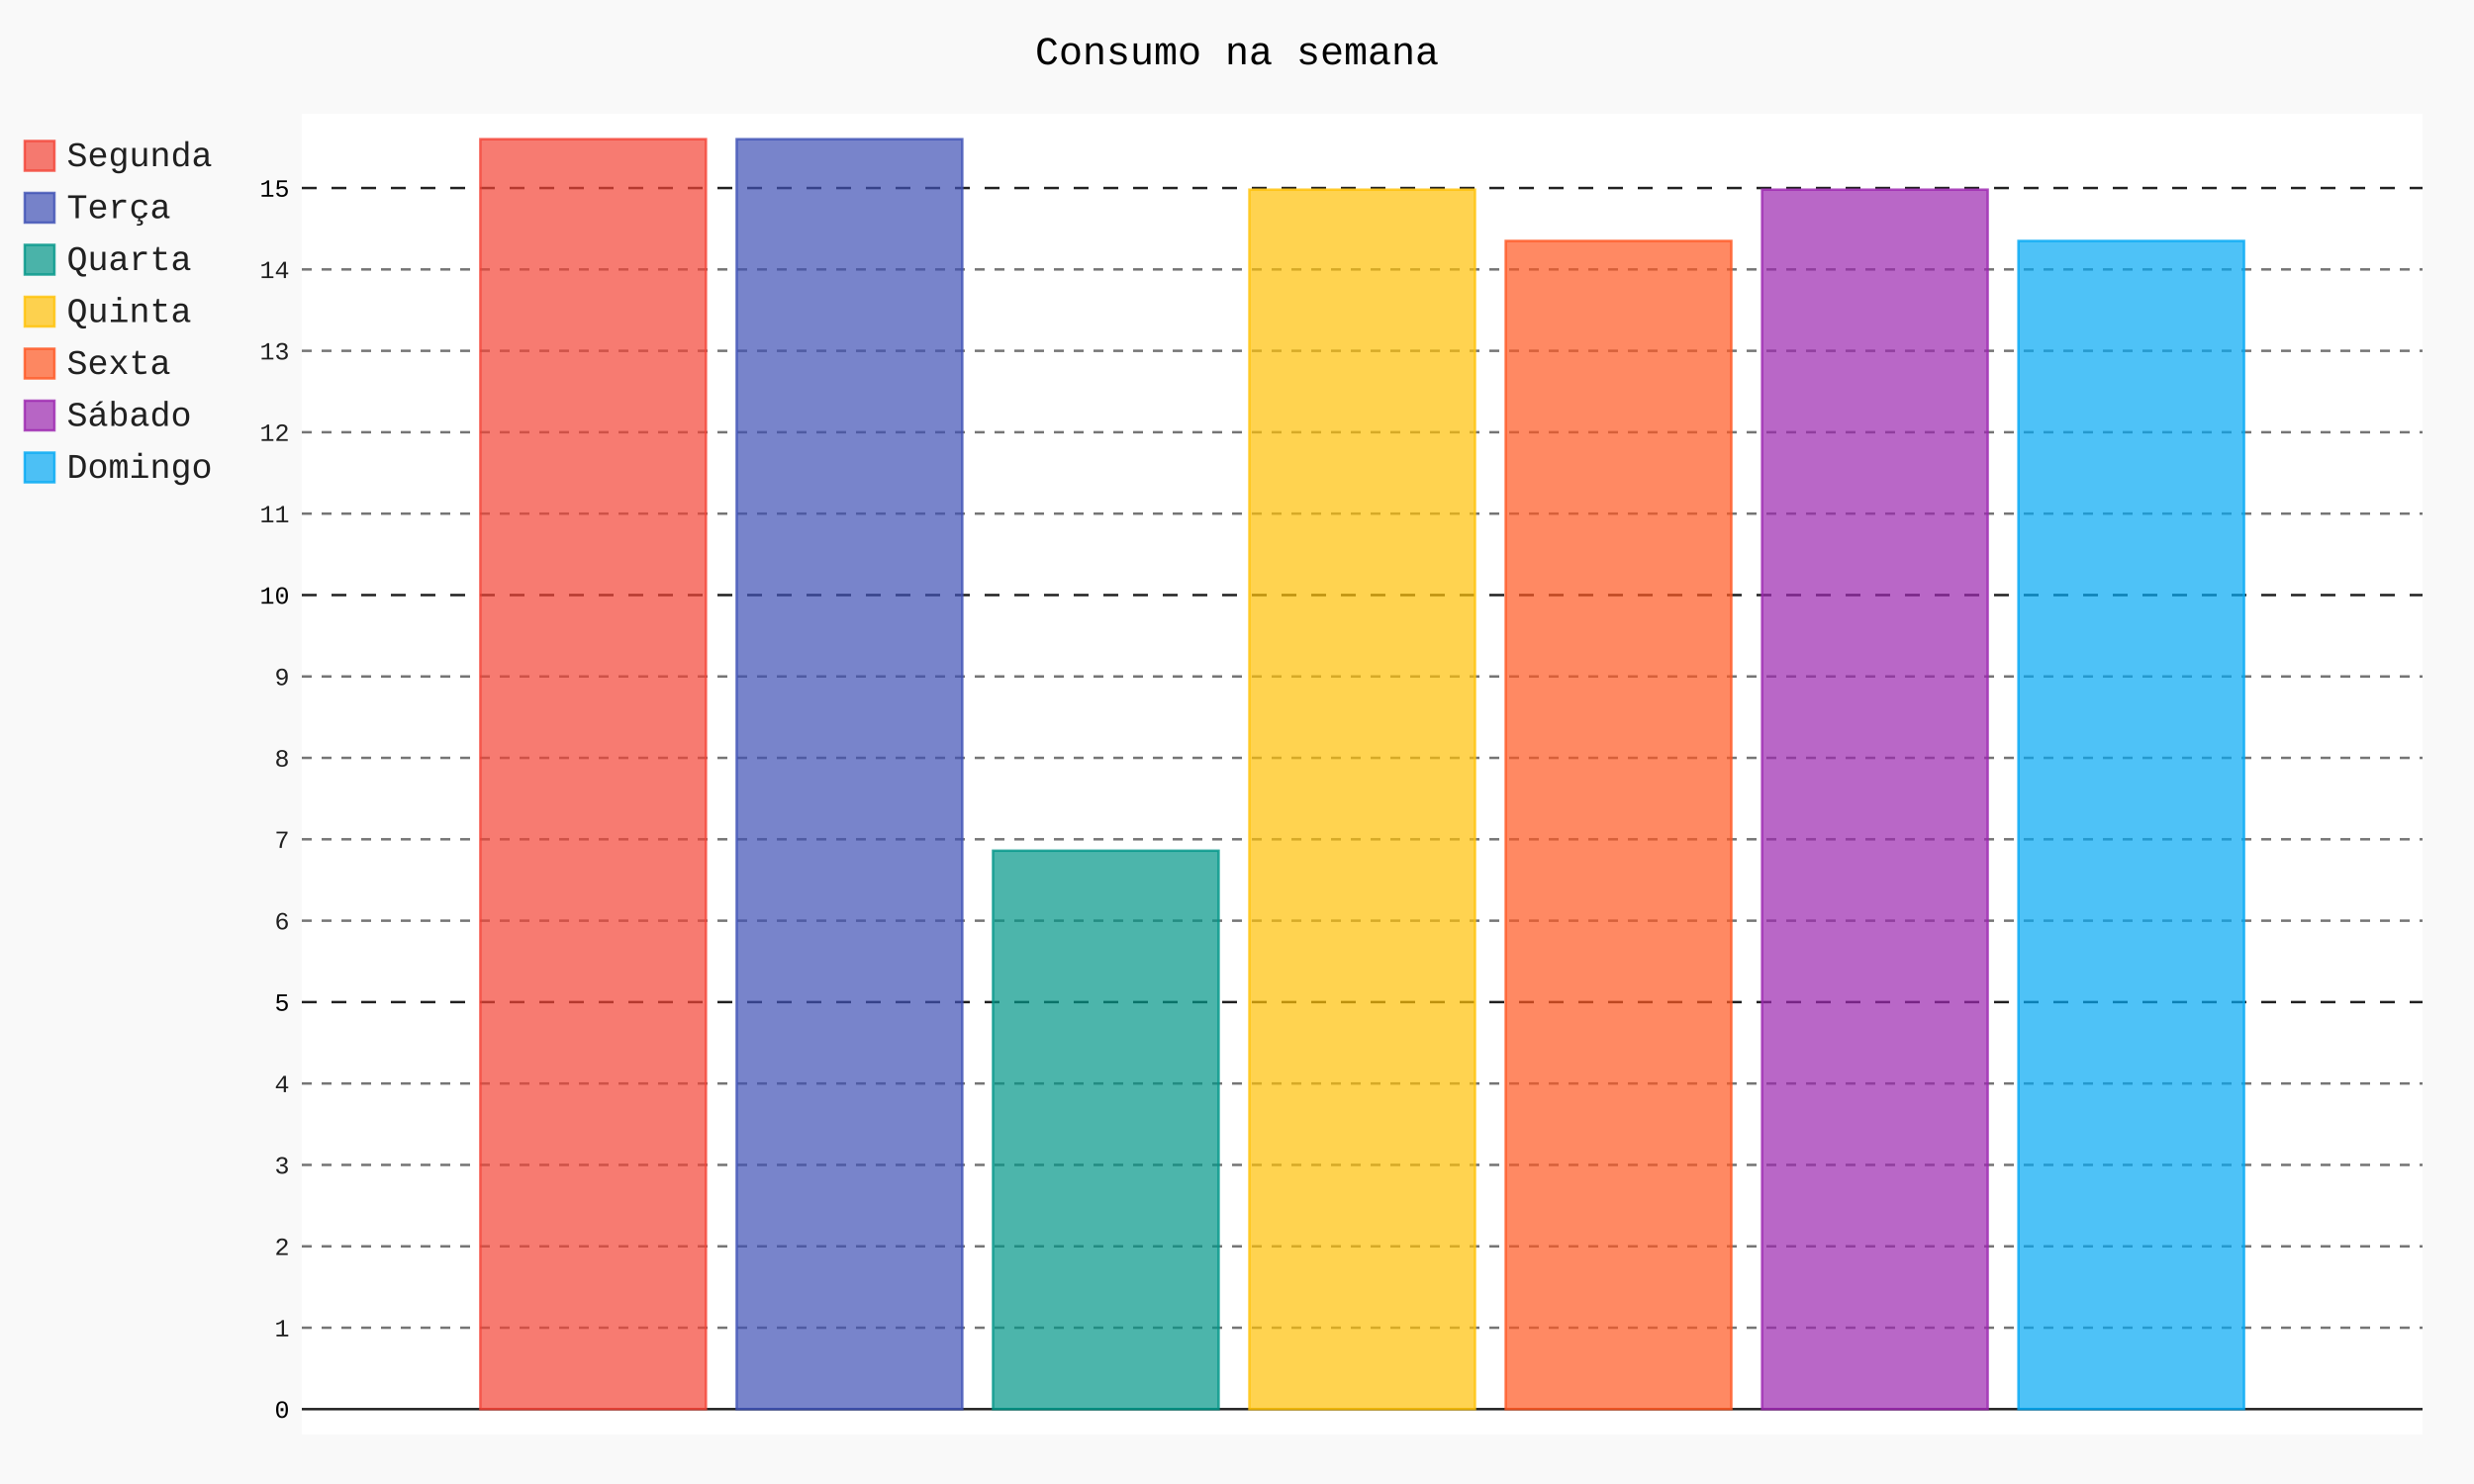
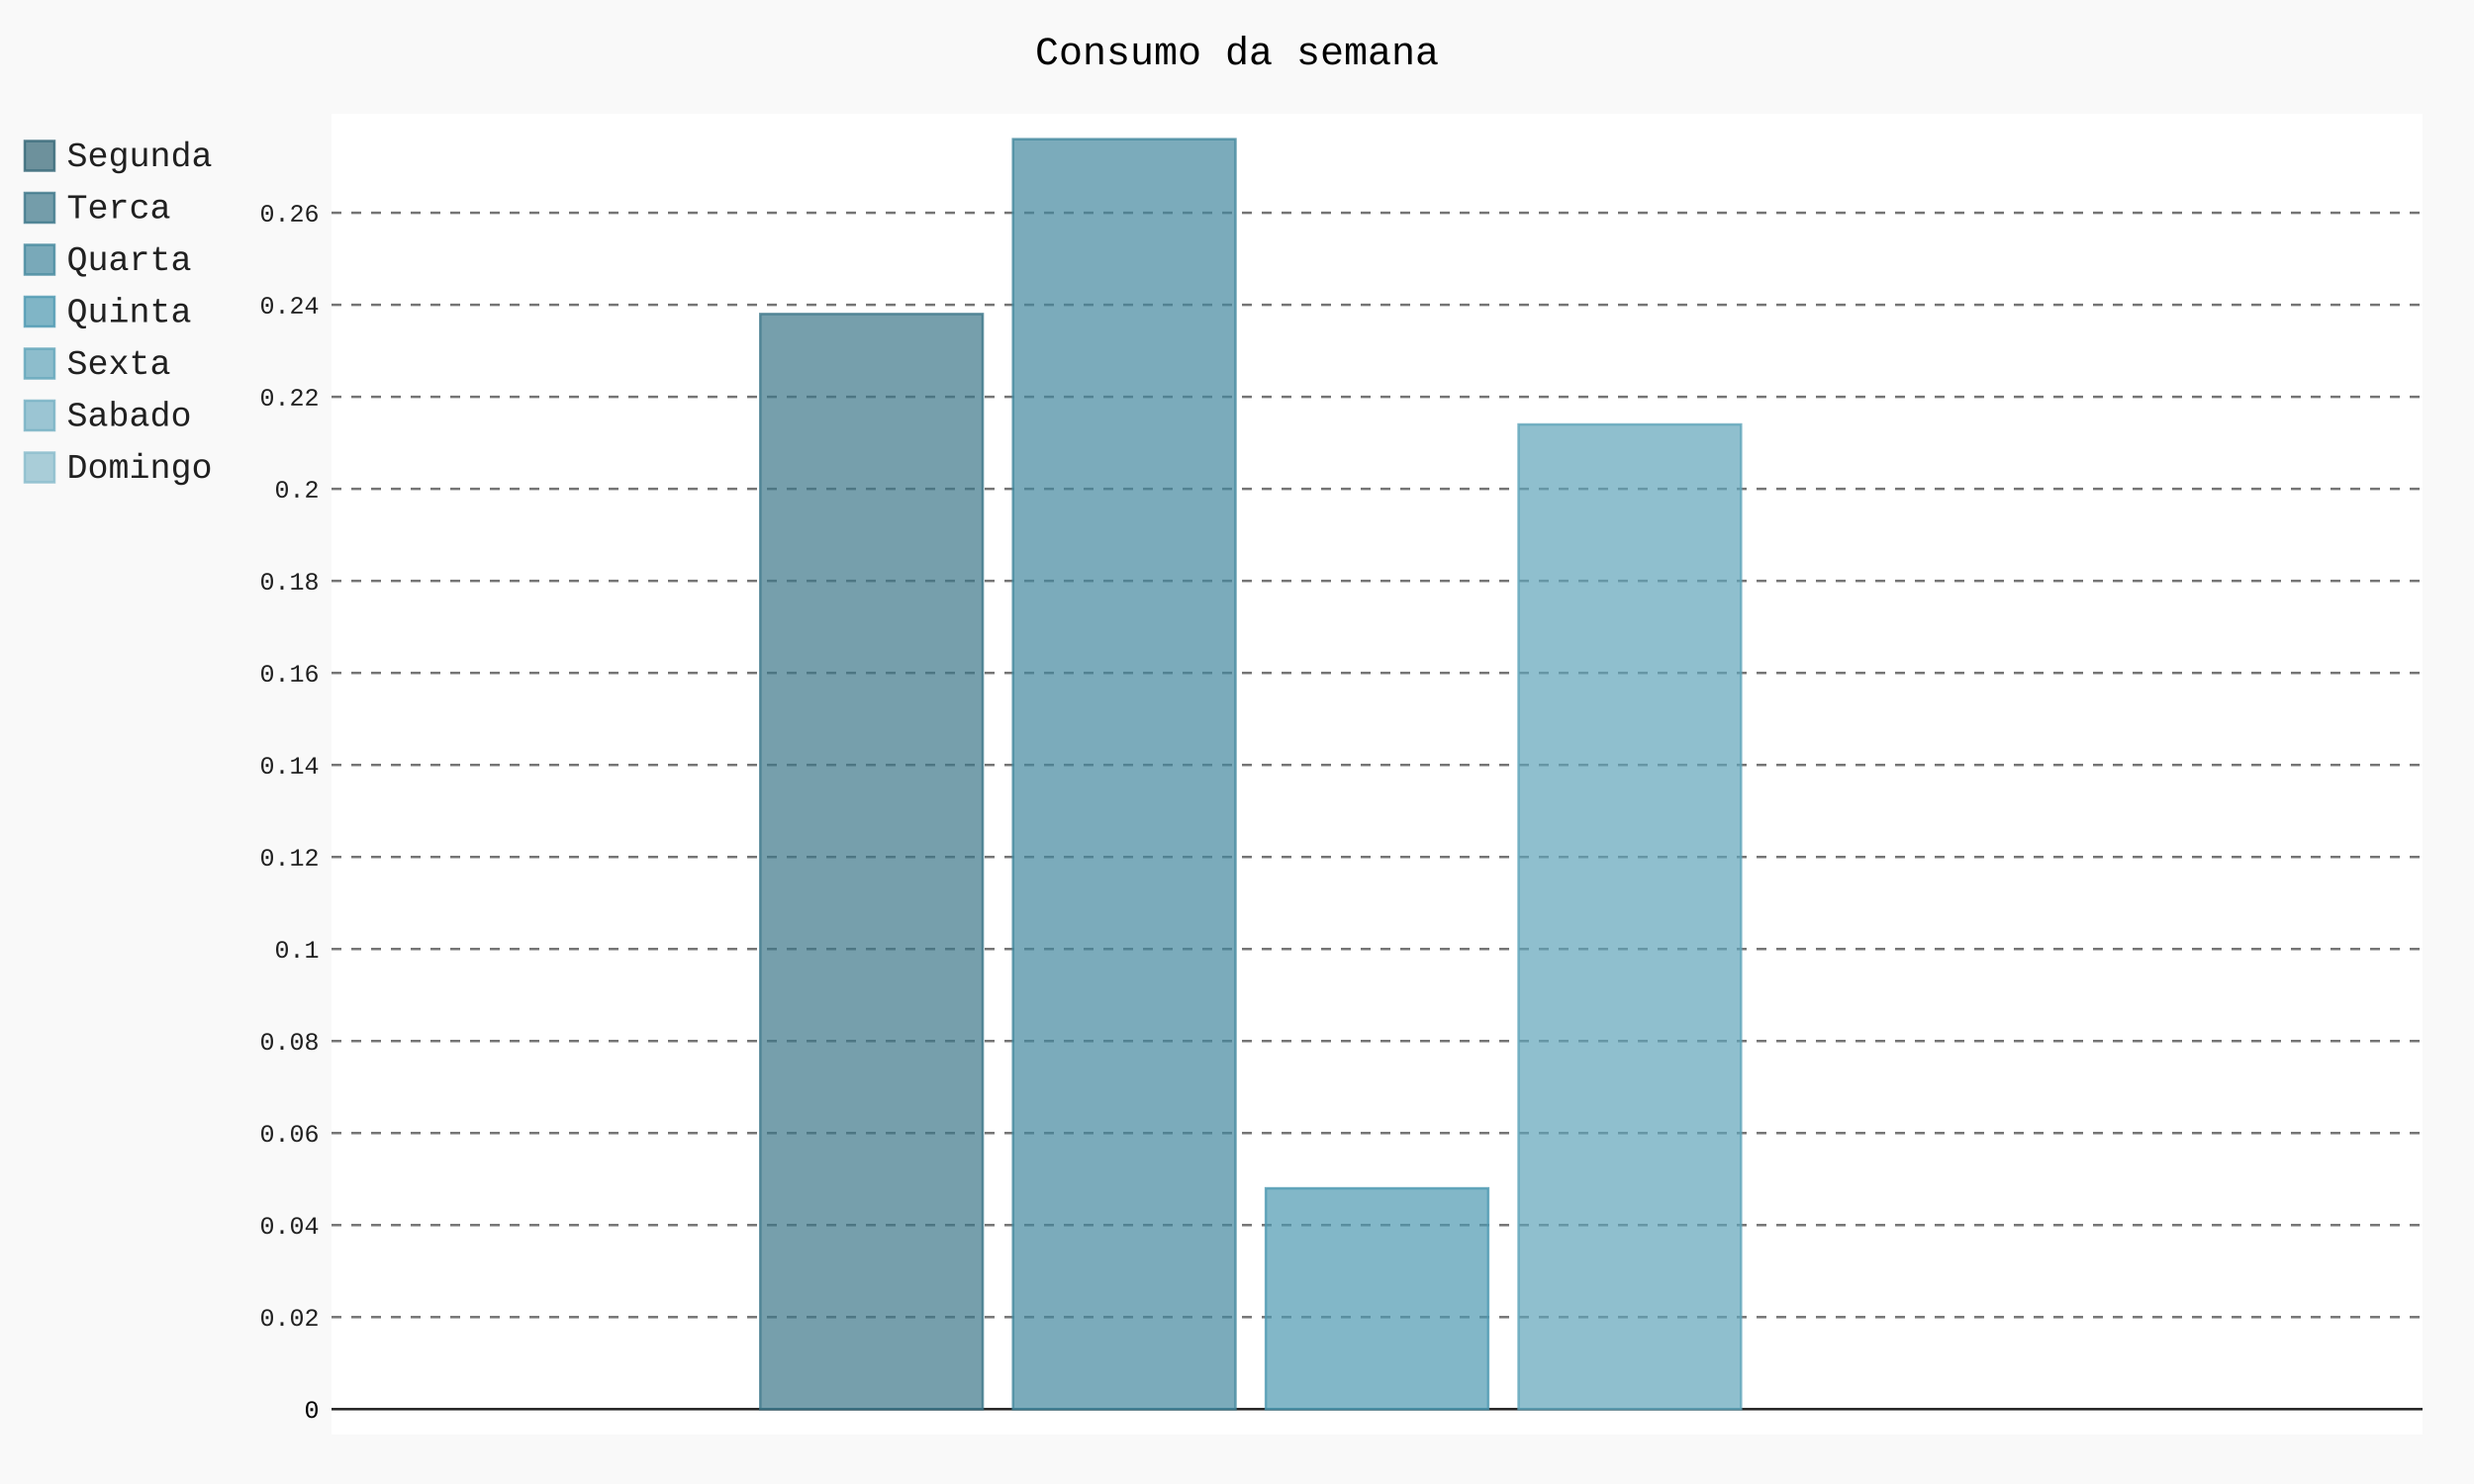
- <svg xmlns="http://www.w3.org/2000/svg" id="chart-c15bbdf5-0917-4898-a5b8-adc23778f503" class="pygal-chart" viewBox="0 0 1000 600">
+ <svg xmlns="http://www.w3.org/2000/svg" id="chart-3f93488b-c5ee-4a9b-8777-d14d1423040a" class="pygal-chart" viewBox="0 0 1000 600">
  <defs>
-     <style type="text/css">#chart-c15bbdf5-0917-4898-a5b8-adc23778f503{-webkit-user-select:none;-webkit-font-smoothing:antialiased;font-family:Consolas,"Liberation Mono",Menlo,Courier,monospace}#chart-c15bbdf5-0917-4898-a5b8-adc23778f503 .title{font-family:Consolas,"Liberation Mono",Menlo,Courier,monospace;font-size:16px}#chart-c15bbdf5-0917-4898-a5b8-adc23778f503 .legends .legend text{font-family:Consolas,"Liberation Mono",Menlo,Courier,monospace;font-size:14px}#chart-c15bbdf5-0917-4898-a5b8-adc23778f503 .axis text{font-family:Consolas,"Liberation Mono",Menlo,Courier,monospace;font-size:10px}#chart-c15bbdf5-0917-4898-a5b8-adc23778f503 .axis text.major{font-family:Consolas,"Liberation Mono",Menlo,Courier,monospace;font-size:10px}#chart-c15bbdf5-0917-4898-a5b8-adc23778f503 .text-overlay text.value{font-family:Consolas,"Liberation Mono",Menlo,Courier,monospace;font-size:16px}#chart-c15bbdf5-0917-4898-a5b8-adc23778f503 .text-overlay text.label{font-family:Consolas,"Liberation Mono",Menlo,Courier,monospace;font-size:10px}#chart-c15bbdf5-0917-4898-a5b8-adc23778f503 .tooltip{font-family:Consolas,"Liberation Mono",Menlo,Courier,monospace;font-size:14px}#chart-c15bbdf5-0917-4898-a5b8-adc23778f503 text.no_data{font-family:Consolas,"Liberation Mono",Menlo,Courier,monospace;font-size:64px}
- #chart-c15bbdf5-0917-4898-a5b8-adc23778f503{background-color:rgba(249,249,249,1)}#chart-c15bbdf5-0917-4898-a5b8-adc23778f503 path,#chart-c15bbdf5-0917-4898-a5b8-adc23778f503 line,#chart-c15bbdf5-0917-4898-a5b8-adc23778f503 rect,#chart-c15bbdf5-0917-4898-a5b8-adc23778f503 circle{-webkit-transition:150ms;-moz-transition:150ms;transition:150ms}#chart-c15bbdf5-0917-4898-a5b8-adc23778f503 .graph &gt; .background{fill:rgba(249,249,249,1)}#chart-c15bbdf5-0917-4898-a5b8-adc23778f503 .plot &gt; .background{fill:rgba(255,255,255,1)}#chart-c15bbdf5-0917-4898-a5b8-adc23778f503 .graph{fill:rgba(0,0,0,.87)}#chart-c15bbdf5-0917-4898-a5b8-adc23778f503 text.no_data{fill:rgba(0,0,0,1)}#chart-c15bbdf5-0917-4898-a5b8-adc23778f503 .title{fill:rgba(0,0,0,1)}#chart-c15bbdf5-0917-4898-a5b8-adc23778f503 .legends .legend text{fill:rgba(0,0,0,.87)}#chart-c15bbdf5-0917-4898-a5b8-adc23778f503 .legends .legend:hover text{fill:rgba(0,0,0,1)}#chart-c15bbdf5-0917-4898-a5b8-adc23778f503 .axis .line{stroke:rgba(0,0,0,1)}#chart-c15bbdf5-0917-4898-a5b8-adc23778f503 .axis .guide.line{stroke:rgba(0,0,0,.54)}#chart-c15bbdf5-0917-4898-a5b8-adc23778f503 .axis .major.line{stroke:rgba(0,0,0,.87)}#chart-c15bbdf5-0917-4898-a5b8-adc23778f503 .axis text.major{fill:rgba(0,0,0,1)}#chart-c15bbdf5-0917-4898-a5b8-adc23778f503 .axis.y .guides:hover .guide.line,#chart-c15bbdf5-0917-4898-a5b8-adc23778f503 .line-graph .axis.x .guides:hover .guide.line,#chart-c15bbdf5-0917-4898-a5b8-adc23778f503 .stackedline-graph .axis.x .guides:hover .guide.line,#chart-c15bbdf5-0917-4898-a5b8-adc23778f503 .xy-graph .axis.x .guides:hover .guide.line{stroke:rgba(0,0,0,1)}#chart-c15bbdf5-0917-4898-a5b8-adc23778f503 .axis .guides:hover text{fill:rgba(0,0,0,1)}#chart-c15bbdf5-0917-4898-a5b8-adc23778f503 .reactive{fill-opacity:.7;stroke-opacity:.8}#chart-c15bbdf5-0917-4898-a5b8-adc23778f503 .ci{stroke:rgba(0,0,0,.87)}#chart-c15bbdf5-0917-4898-a5b8-adc23778f503 .reactive.active,#chart-c15bbdf5-0917-4898-a5b8-adc23778f503 .active .reactive{fill-opacity:.8;stroke-opacity:.9;stroke-width:4}#chart-c15bbdf5-0917-4898-a5b8-adc23778f503 .ci .reactive.active{stroke-width:1.5}#chart-c15bbdf5-0917-4898-a5b8-adc23778f503 .series text{fill:rgba(0,0,0,1)}#chart-c15bbdf5-0917-4898-a5b8-adc23778f503 .tooltip rect{fill:rgba(255,255,255,1);stroke:rgba(0,0,0,1);-webkit-transition:opacity 150ms;-moz-transition:opacity 150ms;transition:opacity 150ms}#chart-c15bbdf5-0917-4898-a5b8-adc23778f503 .tooltip .label{fill:rgba(0,0,0,.87)}#chart-c15bbdf5-0917-4898-a5b8-adc23778f503 .tooltip .label{fill:rgba(0,0,0,.87)}#chart-c15bbdf5-0917-4898-a5b8-adc23778f503 .tooltip .legend{font-size:.8em;fill:rgba(0,0,0,.54)}#chart-c15bbdf5-0917-4898-a5b8-adc23778f503 .tooltip .x_label{font-size:.6em;fill:rgba(0,0,0,1)}#chart-c15bbdf5-0917-4898-a5b8-adc23778f503 .tooltip .xlink{font-size:.5em;text-decoration:underline}#chart-c15bbdf5-0917-4898-a5b8-adc23778f503 .tooltip .value{font-size:1.5em}#chart-c15bbdf5-0917-4898-a5b8-adc23778f503 .bound{font-size:.5em}#chart-c15bbdf5-0917-4898-a5b8-adc23778f503 .max-value{font-size:.75em;fill:rgba(0,0,0,.54)}#chart-c15bbdf5-0917-4898-a5b8-adc23778f503 .map-element{fill:rgba(255,255,255,1);stroke:rgba(0,0,0,.54) !important}#chart-c15bbdf5-0917-4898-a5b8-adc23778f503 .map-element .reactive{fill-opacity:inherit;stroke-opacity:inherit}#chart-c15bbdf5-0917-4898-a5b8-adc23778f503 .color-0,#chart-c15bbdf5-0917-4898-a5b8-adc23778f503 .color-0 a:visited{stroke:#F44336;fill:#F44336}#chart-c15bbdf5-0917-4898-a5b8-adc23778f503 .color-1,#chart-c15bbdf5-0917-4898-a5b8-adc23778f503 .color-1 a:visited{stroke:#3F51B5;fill:#3F51B5}#chart-c15bbdf5-0917-4898-a5b8-adc23778f503 .color-2,#chart-c15bbdf5-0917-4898-a5b8-adc23778f503 .color-2 a:visited{stroke:#009688;fill:#009688}#chart-c15bbdf5-0917-4898-a5b8-adc23778f503 .color-3,#chart-c15bbdf5-0917-4898-a5b8-adc23778f503 .color-3 a:visited{stroke:#FFC107;fill:#FFC107}#chart-c15bbdf5-0917-4898-a5b8-adc23778f503 .color-4,#chart-c15bbdf5-0917-4898-a5b8-adc23778f503 .color-4 a:visited{stroke:#FF5722;fill:#FF5722}#chart-c15bbdf5-0917-4898-a5b8-adc23778f503 .color-5,#chart-c15bbdf5-0917-4898-a5b8-adc23778f503 .color-5 a:visited{stroke:#9C27B0;fill:#9C27B0}#chart-c15bbdf5-0917-4898-a5b8-adc23778f503 .color-6,#chart-c15bbdf5-0917-4898-a5b8-adc23778f503 .color-6 a:visited{stroke:#03A9F4;fill:#03A9F4}#chart-c15bbdf5-0917-4898-a5b8-adc23778f503 .text-overlay .color-0 text{fill:black}#chart-c15bbdf5-0917-4898-a5b8-adc23778f503 .text-overlay .color-1 text{fill:black}#chart-c15bbdf5-0917-4898-a5b8-adc23778f503 .text-overlay .color-2 text{fill:black}#chart-c15bbdf5-0917-4898-a5b8-adc23778f503 .text-overlay .color-3 text{fill:black}#chart-c15bbdf5-0917-4898-a5b8-adc23778f503 .text-overlay .color-4 text{fill:black}#chart-c15bbdf5-0917-4898-a5b8-adc23778f503 .text-overlay .color-5 text{fill:black}#chart-c15bbdf5-0917-4898-a5b8-adc23778f503 .text-overlay .color-6 text{fill:black}
- #chart-c15bbdf5-0917-4898-a5b8-adc23778f503 text.no_data{text-anchor:middle}#chart-c15bbdf5-0917-4898-a5b8-adc23778f503 .guide.line{fill:none}#chart-c15bbdf5-0917-4898-a5b8-adc23778f503 .centered{text-anchor:middle}#chart-c15bbdf5-0917-4898-a5b8-adc23778f503 .title{text-anchor:middle}#chart-c15bbdf5-0917-4898-a5b8-adc23778f503 .legends .legend text{fill-opacity:1}#chart-c15bbdf5-0917-4898-a5b8-adc23778f503 .axis.x text{text-anchor:middle}#chart-c15bbdf5-0917-4898-a5b8-adc23778f503 .axis.x:not(.web) text[transform]{text-anchor:start}#chart-c15bbdf5-0917-4898-a5b8-adc23778f503 .axis.x:not(.web) text[transform].backwards{text-anchor:end}#chart-c15bbdf5-0917-4898-a5b8-adc23778f503 .axis.y text{text-anchor:end}#chart-c15bbdf5-0917-4898-a5b8-adc23778f503 .axis.y text[transform].backwards{text-anchor:start}#chart-c15bbdf5-0917-4898-a5b8-adc23778f503 .axis.y2 text{text-anchor:start}#chart-c15bbdf5-0917-4898-a5b8-adc23778f503 .axis.y2 text[transform].backwards{text-anchor:end}#chart-c15bbdf5-0917-4898-a5b8-adc23778f503 .axis .guide.line{stroke-dasharray:4,4}#chart-c15bbdf5-0917-4898-a5b8-adc23778f503 .axis .major.guide.line{stroke-dasharray:6,6}#chart-c15bbdf5-0917-4898-a5b8-adc23778f503 .horizontal .axis.y .guide.line,#chart-c15bbdf5-0917-4898-a5b8-adc23778f503 .horizontal .axis.y2 .guide.line,#chart-c15bbdf5-0917-4898-a5b8-adc23778f503 .vertical .axis.x .guide.line{opacity:0}#chart-c15bbdf5-0917-4898-a5b8-adc23778f503 .horizontal .axis.always_show .guide.line,#chart-c15bbdf5-0917-4898-a5b8-adc23778f503 .vertical .axis.always_show .guide.line{opacity:1 !important}#chart-c15bbdf5-0917-4898-a5b8-adc23778f503 .axis.y .guides:hover .guide.line,#chart-c15bbdf5-0917-4898-a5b8-adc23778f503 .axis.y2 .guides:hover .guide.line,#chart-c15bbdf5-0917-4898-a5b8-adc23778f503 .axis.x .guides:hover .guide.line{opacity:1}#chart-c15bbdf5-0917-4898-a5b8-adc23778f503 .axis .guides:hover text{opacity:1}#chart-c15bbdf5-0917-4898-a5b8-adc23778f503 .nofill{fill:none}#chart-c15bbdf5-0917-4898-a5b8-adc23778f503 .subtle-fill{fill-opacity:.2}#chart-c15bbdf5-0917-4898-a5b8-adc23778f503 .dot{stroke-width:1px;fill-opacity:1}#chart-c15bbdf5-0917-4898-a5b8-adc23778f503 .dot.active{stroke-width:5px}#chart-c15bbdf5-0917-4898-a5b8-adc23778f503 .dot.negative{fill:transparent}#chart-c15bbdf5-0917-4898-a5b8-adc23778f503 text,#chart-c15bbdf5-0917-4898-a5b8-adc23778f503 tspan{stroke:none !important}#chart-c15bbdf5-0917-4898-a5b8-adc23778f503 .series text.active{opacity:1}#chart-c15bbdf5-0917-4898-a5b8-adc23778f503 .tooltip rect{fill-opacity:.95;stroke-width:.5}#chart-c15bbdf5-0917-4898-a5b8-adc23778f503 .tooltip text{fill-opacity:1}#chart-c15bbdf5-0917-4898-a5b8-adc23778f503 .showable{visibility:hidden}#chart-c15bbdf5-0917-4898-a5b8-adc23778f503 .showable.shown{visibility:visible}#chart-c15bbdf5-0917-4898-a5b8-adc23778f503 .gauge-background{fill:rgba(229,229,229,1);stroke:none}#chart-c15bbdf5-0917-4898-a5b8-adc23778f503 .bg-lines{stroke:rgba(249,249,249,1);stroke-width:2px}</style>
+     <style type="text/css">#chart-3f93488b-c5ee-4a9b-8777-d14d1423040a{-webkit-user-select:none;-webkit-font-smoothing:antialiased;font-family:Consolas,"Liberation Mono",Menlo,Courier,monospace}#chart-3f93488b-c5ee-4a9b-8777-d14d1423040a .title{font-family:Consolas,"Liberation Mono",Menlo,Courier,monospace;font-size:16px}#chart-3f93488b-c5ee-4a9b-8777-d14d1423040a .legends .legend text{font-family:Consolas,"Liberation Mono",Menlo,Courier,monospace;font-size:14px}#chart-3f93488b-c5ee-4a9b-8777-d14d1423040a .axis text{font-family:Consolas,"Liberation Mono",Menlo,Courier,monospace;font-size:10px}#chart-3f93488b-c5ee-4a9b-8777-d14d1423040a .axis text.major{font-family:Consolas,"Liberation Mono",Menlo,Courier,monospace;font-size:10px}#chart-3f93488b-c5ee-4a9b-8777-d14d1423040a .text-overlay text.value{font-family:Consolas,"Liberation Mono",Menlo,Courier,monospace;font-size:16px}#chart-3f93488b-c5ee-4a9b-8777-d14d1423040a .text-overlay text.label{font-family:Consolas,"Liberation Mono",Menlo,Courier,monospace;font-size:10px}#chart-3f93488b-c5ee-4a9b-8777-d14d1423040a .tooltip{font-family:Consolas,"Liberation Mono",Menlo,Courier,monospace;font-size:14px}#chart-3f93488b-c5ee-4a9b-8777-d14d1423040a text.no_data{font-family:Consolas,"Liberation Mono",Menlo,Courier,monospace;font-size:64px}
+ #chart-3f93488b-c5ee-4a9b-8777-d14d1423040a{background-color:rgba(249,249,249,1)}#chart-3f93488b-c5ee-4a9b-8777-d14d1423040a path,#chart-3f93488b-c5ee-4a9b-8777-d14d1423040a line,#chart-3f93488b-c5ee-4a9b-8777-d14d1423040a rect,#chart-3f93488b-c5ee-4a9b-8777-d14d1423040a circle{-webkit-transition:150ms;-moz-transition:150ms;transition:150ms}#chart-3f93488b-c5ee-4a9b-8777-d14d1423040a .graph &gt; .background{fill:rgba(249,249,249,1)}#chart-3f93488b-c5ee-4a9b-8777-d14d1423040a .plot &gt; .background{fill:rgba(255,255,255,1)}#chart-3f93488b-c5ee-4a9b-8777-d14d1423040a .graph{fill:rgba(0,0,0,.87)}#chart-3f93488b-c5ee-4a9b-8777-d14d1423040a text.no_data{fill:rgba(0,0,0,1)}#chart-3f93488b-c5ee-4a9b-8777-d14d1423040a .title{fill:rgba(0,0,0,1)}#chart-3f93488b-c5ee-4a9b-8777-d14d1423040a .legends .legend text{fill:rgba(0,0,0,.87)}#chart-3f93488b-c5ee-4a9b-8777-d14d1423040a .legends .legend:hover text{fill:rgba(0,0,0,1)}#chart-3f93488b-c5ee-4a9b-8777-d14d1423040a .axis .line{stroke:rgba(0,0,0,1)}#chart-3f93488b-c5ee-4a9b-8777-d14d1423040a .axis .guide.line{stroke:rgba(0,0,0,.54)}#chart-3f93488b-c5ee-4a9b-8777-d14d1423040a .axis .major.line{stroke:rgba(0,0,0,.87)}#chart-3f93488b-c5ee-4a9b-8777-d14d1423040a .axis text.major{fill:rgba(0,0,0,1)}#chart-3f93488b-c5ee-4a9b-8777-d14d1423040a .axis.y .guides:hover .guide.line,#chart-3f93488b-c5ee-4a9b-8777-d14d1423040a .line-graph .axis.x .guides:hover .guide.line,#chart-3f93488b-c5ee-4a9b-8777-d14d1423040a .stackedline-graph .axis.x .guides:hover .guide.line,#chart-3f93488b-c5ee-4a9b-8777-d14d1423040a .xy-graph .axis.x .guides:hover .guide.line{stroke:rgba(0,0,0,1)}#chart-3f93488b-c5ee-4a9b-8777-d14d1423040a .axis .guides:hover text{fill:rgba(0,0,0,1)}#chart-3f93488b-c5ee-4a9b-8777-d14d1423040a .reactive{fill-opacity:.7;stroke-opacity:.8}#chart-3f93488b-c5ee-4a9b-8777-d14d1423040a .ci{stroke:rgba(0,0,0,.87)}#chart-3f93488b-c5ee-4a9b-8777-d14d1423040a .reactive.active,#chart-3f93488b-c5ee-4a9b-8777-d14d1423040a .active .reactive{fill-opacity:.8;stroke-opacity:.9;stroke-width:4}#chart-3f93488b-c5ee-4a9b-8777-d14d1423040a .ci .reactive.active{stroke-width:1.5}#chart-3f93488b-c5ee-4a9b-8777-d14d1423040a .series text{fill:rgba(0,0,0,1)}#chart-3f93488b-c5ee-4a9b-8777-d14d1423040a .tooltip rect{fill:rgba(255,255,255,1);stroke:rgba(0,0,0,1);-webkit-transition:opacity 150ms;-moz-transition:opacity 150ms;transition:opacity 150ms}#chart-3f93488b-c5ee-4a9b-8777-d14d1423040a .tooltip .label{fill:rgba(0,0,0,.87)}#chart-3f93488b-c5ee-4a9b-8777-d14d1423040a .tooltip .label{fill:rgba(0,0,0,.87)}#chart-3f93488b-c5ee-4a9b-8777-d14d1423040a .tooltip .legend{font-size:.8em;fill:rgba(0,0,0,.54)}#chart-3f93488b-c5ee-4a9b-8777-d14d1423040a .tooltip .x_label{font-size:.6em;fill:rgba(0,0,0,1)}#chart-3f93488b-c5ee-4a9b-8777-d14d1423040a .tooltip .xlink{font-size:.5em;text-decoration:underline}#chart-3f93488b-c5ee-4a9b-8777-d14d1423040a .tooltip .value{font-size:1.5em}#chart-3f93488b-c5ee-4a9b-8777-d14d1423040a .bound{font-size:.5em}#chart-3f93488b-c5ee-4a9b-8777-d14d1423040a .max-value{font-size:.75em;fill:rgba(0,0,0,.54)}#chart-3f93488b-c5ee-4a9b-8777-d14d1423040a .map-element{fill:rgba(255,255,255,1);stroke:rgba(0,0,0,.54) !important}#chart-3f93488b-c5ee-4a9b-8777-d14d1423040a .map-element .reactive{fill-opacity:inherit;stroke-opacity:inherit}#chart-3f93488b-c5ee-4a9b-8777-d14d1423040a .color-0,#chart-3f93488b-c5ee-4a9b-8777-d14d1423040a .color-0 a:visited{stroke:#336676;fill:#336676}#chart-3f93488b-c5ee-4a9b-8777-d14d1423040a .color-1,#chart-3f93488b-c5ee-4a9b-8777-d14d1423040a .color-1 a:visited{stroke:#3c778a;fill:#3c778a}#chart-3f93488b-c5ee-4a9b-8777-d14d1423040a .color-2,#chart-3f93488b-c5ee-4a9b-8777-d14d1423040a .color-2 a:visited{stroke:#44889e;fill:#44889e}#chart-3f93488b-c5ee-4a9b-8777-d14d1423040a .color-3,#chart-3f93488b-c5ee-4a9b-8777-d14d1423040a .color-3 a:visited{stroke:#4d99b1;fill:#4d99b1}#chart-3f93488b-c5ee-4a9b-8777-d14d1423040a .color-4,#chart-3f93488b-c5ee-4a9b-8777-d14d1423040a .color-4 a:visited{stroke:#60a5ba;fill:#60a5ba}#chart-3f93488b-c5ee-4a9b-8777-d14d1423040a .color-5,#chart-3f93488b-c5ee-4a9b-8777-d14d1423040a .color-5 a:visited{stroke:#74b0c3;fill:#74b0c3}#chart-3f93488b-c5ee-4a9b-8777-d14d1423040a .color-6,#chart-3f93488b-c5ee-4a9b-8777-d14d1423040a .color-6 a:visited{stroke:#88bbcb;fill:#88bbcb}#chart-3f93488b-c5ee-4a9b-8777-d14d1423040a .text-overlay .color-0 text{fill:black}#chart-3f93488b-c5ee-4a9b-8777-d14d1423040a .text-overlay .color-1 text{fill:black}#chart-3f93488b-c5ee-4a9b-8777-d14d1423040a .text-overlay .color-2 text{fill:black}#chart-3f93488b-c5ee-4a9b-8777-d14d1423040a .text-overlay .color-3 text{fill:black}#chart-3f93488b-c5ee-4a9b-8777-d14d1423040a .text-overlay .color-4 text{fill:black}#chart-3f93488b-c5ee-4a9b-8777-d14d1423040a .text-overlay .color-5 text{fill:black}#chart-3f93488b-c5ee-4a9b-8777-d14d1423040a .text-overlay .color-6 text{fill:black}
+ #chart-3f93488b-c5ee-4a9b-8777-d14d1423040a text.no_data{text-anchor:middle}#chart-3f93488b-c5ee-4a9b-8777-d14d1423040a .guide.line{fill:none}#chart-3f93488b-c5ee-4a9b-8777-d14d1423040a .centered{text-anchor:middle}#chart-3f93488b-c5ee-4a9b-8777-d14d1423040a .title{text-anchor:middle}#chart-3f93488b-c5ee-4a9b-8777-d14d1423040a .legends .legend text{fill-opacity:1}#chart-3f93488b-c5ee-4a9b-8777-d14d1423040a .axis.x text{text-anchor:middle}#chart-3f93488b-c5ee-4a9b-8777-d14d1423040a .axis.x:not(.web) text[transform]{text-anchor:start}#chart-3f93488b-c5ee-4a9b-8777-d14d1423040a .axis.x:not(.web) text[transform].backwards{text-anchor:end}#chart-3f93488b-c5ee-4a9b-8777-d14d1423040a .axis.y text{text-anchor:end}#chart-3f93488b-c5ee-4a9b-8777-d14d1423040a .axis.y text[transform].backwards{text-anchor:start}#chart-3f93488b-c5ee-4a9b-8777-d14d1423040a .axis.y2 text{text-anchor:start}#chart-3f93488b-c5ee-4a9b-8777-d14d1423040a .axis.y2 text[transform].backwards{text-anchor:end}#chart-3f93488b-c5ee-4a9b-8777-d14d1423040a .axis .guide.line{stroke-dasharray:4,4}#chart-3f93488b-c5ee-4a9b-8777-d14d1423040a .axis .major.guide.line{stroke-dasharray:6,6}#chart-3f93488b-c5ee-4a9b-8777-d14d1423040a .horizontal .axis.y .guide.line,#chart-3f93488b-c5ee-4a9b-8777-d14d1423040a .horizontal .axis.y2 .guide.line,#chart-3f93488b-c5ee-4a9b-8777-d14d1423040a .vertical .axis.x .guide.line{opacity:0}#chart-3f93488b-c5ee-4a9b-8777-d14d1423040a .horizontal .axis.always_show .guide.line,#chart-3f93488b-c5ee-4a9b-8777-d14d1423040a .vertical .axis.always_show .guide.line{opacity:1 !important}#chart-3f93488b-c5ee-4a9b-8777-d14d1423040a .axis.y .guides:hover .guide.line,#chart-3f93488b-c5ee-4a9b-8777-d14d1423040a .axis.y2 .guides:hover .guide.line,#chart-3f93488b-c5ee-4a9b-8777-d14d1423040a .axis.x .guides:hover .guide.line{opacity:1}#chart-3f93488b-c5ee-4a9b-8777-d14d1423040a .axis .guides:hover text{opacity:1}#chart-3f93488b-c5ee-4a9b-8777-d14d1423040a .nofill{fill:none}#chart-3f93488b-c5ee-4a9b-8777-d14d1423040a .subtle-fill{fill-opacity:.2}#chart-3f93488b-c5ee-4a9b-8777-d14d1423040a .dot{stroke-width:1px;fill-opacity:1}#chart-3f93488b-c5ee-4a9b-8777-d14d1423040a .dot.active{stroke-width:5px}#chart-3f93488b-c5ee-4a9b-8777-d14d1423040a .dot.negative{fill:transparent}#chart-3f93488b-c5ee-4a9b-8777-d14d1423040a text,#chart-3f93488b-c5ee-4a9b-8777-d14d1423040a tspan{stroke:none !important}#chart-3f93488b-c5ee-4a9b-8777-d14d1423040a .series text.active{opacity:1}#chart-3f93488b-c5ee-4a9b-8777-d14d1423040a .tooltip rect{fill-opacity:.95;stroke-width:.5}#chart-3f93488b-c5ee-4a9b-8777-d14d1423040a .tooltip text{fill-opacity:1}#chart-3f93488b-c5ee-4a9b-8777-d14d1423040a .showable{visibility:hidden}#chart-3f93488b-c5ee-4a9b-8777-d14d1423040a .showable.shown{visibility:visible}#chart-3f93488b-c5ee-4a9b-8777-d14d1423040a .gauge-background{fill:rgba(229,229,229,1);stroke:none}#chart-3f93488b-c5ee-4a9b-8777-d14d1423040a .bg-lines{stroke:rgba(249,249,249,1);stroke-width:2px}</style>
  </defs>
  <g class="graph bar-graph vertical">
    <rect class="background" height="600" width="1000" x="0" y="0" />
-     <g class="plot" transform="translate(122, 46)">
-       <rect class="background" height="534" width="857.2" x="0" y="0" />
+     <g class="plot" transform="translate(134, 46)">
+       <rect class="background" height="534" width="845.2" x="0" y="0" />
      <g class="axis y always_show">
        <g class="guides">
-           <path class="axis major line" d="M0 523.731 h857.2" />
+           <path class="axis major line" d="M0 523.731 h845.2" />
          <text class="major" x="-5" y="527.231">0</text>
        </g>
        <g class="guides">
-           <path class="guide line" d="M0 490.817 h857.2" />
-           <text class="" x="-5" y="494.317">1</text>
+           <path class="guide line" d="M0 486.523 h845.2" />
+           <text class="" x="-5" y="490.023">0.02</text>
        </g>
        <g class="guides">
-           <path class="guide line" d="M0 457.902 h857.2" />
-           <text class="" x="-5" y="461.402">2</text>
+           <path class="guide line" d="M0 449.316 h845.2" />
+           <text class="" x="-5" y="452.816">0.04</text>
        </g>
        <g class="guides">
-           <path class="guide line" d="M0 424.988 h857.2" />
-           <text class="" x="-5" y="428.488">3</text>
+           <path class="guide line" d="M0 412.109 h845.2" />
+           <text class="" x="-5" y="415.609">0.06</text>
        </g>
        <g class="guides">
-           <path class="guide line" d="M0 392.074 h857.2" />
-           <text class="" x="-5" y="395.574">4</text>
+           <path class="guide line" d="M0 374.901 h845.2" />
+           <text class="" x="-5" y="378.401">0.08</text>
        </g>
        <g class="guides">
-           <path class="major guide line" d="M0 359.16 h857.2" />
-           <text class="major" x="-5" y="362.66">5</text>
+           <path class="guide line" d="M0 337.694 h845.2" />
+           <text class="" x="-5" y="341.194">0.1</text>
        </g>
        <g class="guides">
-           <path class="guide line" d="M0 326.246 h857.2" />
-           <text class="" x="-5" y="329.746">6</text>
+           <path class="guide line" d="M0 300.487 h845.2" />
+           <text class="" x="-5" y="303.987">0.12</text>
        </g>
        <g class="guides">
-           <path class="guide line" d="M0 293.331 h857.2" />
-           <text class="" x="-5" y="296.831">7</text>
+           <path class="guide line" d="M0 263.279 h845.2" />
+           <text class="" x="-5" y="266.779">0.14</text>
        </g>
        <g class="guides">
-           <path class="guide line" d="M0 260.417 h857.2" />
-           <text class="" x="-5" y="263.917">8</text>
+           <path class="guide line" d="M0 226.072 h845.2" />
+           <text class="" x="-5" y="229.572">0.16</text>
        </g>
        <g class="guides">
-           <path class="guide line" d="M0 227.503 h857.2" />
-           <text class="" x="-5" y="231.003">9</text>
+           <path class="guide line" d="M0 188.865 h845.2" />
+           <text class="" x="-5" y="192.365">0.18</text>
        </g>
        <g class="guides">
-           <path class="major guide line" d="M0 194.589 h857.2" />
-           <text class="major" x="-5" y="198.089">10</text>
+           <path class="guide line" d="M0 151.657 h845.2" />
+           <text class="" x="-5" y="155.157">0.2</text>
        </g>
        <g class="guides">
-           <path class="guide line" d="M0 161.675 h857.2" />
-           <text class="" x="-5" y="165.175">11</text>
+           <path class="guide line" d="M0 114.45 h845.2" />
+           <text class="" x="-5" y="117.95">0.22</text>
        </g>
        <g class="guides">
-           <path class="guide line" d="M0 128.76 h857.2" />
-           <text class="" x="-5" y="132.26">12</text>
+           <path class="guide line" d="M0 77.242 h845.2" />
+           <text class="" x="-5" y="80.742">0.24</text>
        </g>
        <g class="guides">
-           <path class="guide line" d="M0 95.846 h857.2" />
-           <text class="" x="-5" y="99.346">13</text>
-         </g>
-         <g class="guides">
-           <path class="guide line" d="M0 62.932 h857.2" />
-           <text class="" x="-5" y="66.432">14</text>
-         </g>
-         <g class="guides">
-           <path class="major guide line" d="M0 30.018 h857.2" />
-           <text class="major" x="-5" y="33.518">15</text>
+           <path class="guide line" d="M0 40.035 h845.2" />
+           <text class="" x="-5" y="43.535">0.26</text>
        </g>
      </g>
      <g class="series serie-0 color-0">
        <g class="bars">
          <g class="bar">
-             <rect class="rect reactive tooltip-trigger" height="513.462" rx="0" ry="0" width="91.183" x="72.156" y="10.269" />
+             <rect class="rect reactive tooltip-trigger" height="0.0" rx="0" ry="0" width="89.907" x="71.145" y="523.731" />
          </g>
        </g>
      </g>
      <g class="series serie-1 color-1">
        <g class="bars">
          <g class="bar">
-             <rect class="rect reactive tooltip-trigger" height="513.462" rx="0" ry="0" width="91.183" x="175.773" y="10.269" />
+             <rect class="rect reactive tooltip-trigger" height="442.768" rx="0" ry="0" width="89.907" x="173.312" y="80.963" />
          </g>
        </g>
      </g>
      <g class="series serie-2 color-2">
        <g class="bars">
          <g class="bar">
-             <rect class="rect reactive tooltip-trigger" height="225.791" rx="0" ry="0" width="91.183" x="279.391" y="297.939" />
+             <rect class="rect reactive tooltip-trigger" height="513.462" rx="0" ry="0" width="89.907" x="275.479" y="10.269" />
          </g>
        </g>
      </g>
      <g class="series serie-3 color-3">
        <g class="bars">
          <g class="bar">
-             <rect class="rect reactive tooltip-trigger" height="493.055" rx="0" ry="0" width="91.183" x="383.008" y="30.676" />
+             <rect class="rect reactive tooltip-trigger" height="89.298" rx="0" ry="0" width="89.907" x="377.647" y="434.433" />
          </g>
        </g>
      </g>
      <g class="series serie-4 color-4">
        <g class="bars">
          <g class="bar">
-             <rect class="rect reactive tooltip-trigger" height="472.319" rx="0" ry="0" width="91.183" x="486.626" y="51.412" />
+             <rect class="rect reactive tooltip-trigger" height="398.119" rx="0" ry="0" width="89.907" x="479.814" y="125.612" />
          </g>
        </g>
      </g>
      <g class="series serie-5 color-5">
        <g class="bars">
          <g class="bar">
-             <rect class="rect reactive tooltip-trigger" height="493.055" rx="0" ry="0" width="91.183" x="590.243" y="30.676" />
+             <rect class="rect reactive tooltip-trigger" height="0.0" rx="0" ry="0" width="89.907" x="581.981" y="523.731" />
          </g>
        </g>
      </g>
      <g class="series serie-6 color-6">
        <g class="bars">
          <g class="bar">
-             <rect class="rect reactive tooltip-trigger" height="472.319" rx="0" ry="0" width="91.183" x="693.861" y="51.412" />
+             <rect class="rect reactive tooltip-trigger" height="0.0" rx="0" ry="0" width="89.907" x="684.148" y="523.731" />
          </g>
        </g>
      </g>
    </g>
    <g class="titles">
-       <text class="title plot_title" x="500.0" y="26">Consumo na semana</text>
+       <text class="title plot_title" x="500.0" y="26">Consumo da semana</text>
    </g>
-     <g class="plot overlay" transform="translate(122, 46)">
+     <g class="plot overlay" transform="translate(134, 46)">
      <g class="series serie-0 color-0" />
      <g class="series serie-1 color-1" />
      <g class="series serie-2 color-2" />
      <g class="series serie-3 color-3" />
      <g class="series serie-4 color-4" />
      <g class="series serie-5 color-5" />
      <g class="series serie-6 color-6" />
    </g>
-     <g class="plot text-overlay" transform="translate(122, 46)">
+     <g class="plot text-overlay" transform="translate(134, 46)">
      <g class="series serie-0 color-0" />
      <g class="series serie-1 color-1" />
      <g class="series serie-2 color-2" />
      <g class="series serie-3 color-3" />
      <g class="series serie-4 color-4" />
      <g class="series serie-5 color-5" />
      <g class="series serie-6 color-6" />
    </g>
-     <g class="plot tooltip-overlay" transform="translate(122, 46)">
+     <g class="plot tooltip-overlay" transform="translate(134, 46)">
      <g class="tooltip" style="opacity: 0" transform="translate(0 0)">
        <rect class="tooltip-box" height="0" rx="0" ry="0" width="0" />
        <g class="text" />
      </g>
    </g>
    <g class="legends" transform="translate(10, 56)">
      <g class="legend reactive activate-serie" id="activate-serie-0">
        <rect class="color-0 reactive" height="12" width="12" x="0.0" y="1.0" />
        <text x="17.0" y="11.2">Segunda</text>
      </g>
      <g class="legend reactive activate-serie" id="activate-serie-1">
        <rect class="color-1 reactive" height="12" width="12" x="0.0" y="22.0" />
-         <text x="17.0" y="32.2">Terça</text>
+         <text x="17.0" y="32.2">Terca</text>
      </g>
      <g class="legend reactive activate-serie" id="activate-serie-2">
        <rect class="color-2 reactive" height="12" width="12" x="0.0" y="43.0" />
        <text x="17.0" y="53.2">Quarta</text>
      </g>
      <g class="legend reactive activate-serie" id="activate-serie-3">
        <rect class="color-3 reactive" height="12" width="12" x="0.0" y="64.0" />
        <text x="17.0" y="74.2">Quinta</text>
      </g>
      <g class="legend reactive activate-serie" id="activate-serie-4">
        <rect class="color-4 reactive" height="12" width="12" x="0.0" y="85.0" />
        <text x="17.0" y="95.2">Sexta</text>
      </g>
      <g class="legend reactive activate-serie" id="activate-serie-5">
        <rect class="color-5 reactive" height="12" width="12" x="0.0" y="106.0" />
-         <text x="17.0" y="116.2">Sábado</text>
+         <text x="17.0" y="116.2">Sabado</text>
      </g>
      <g class="legend reactive activate-serie" id="activate-serie-6">
        <rect class="color-6 reactive" height="12" width="12" x="0.0" y="127.0" />
        <text x="17.0" y="137.2">Domingo</text>
      </g>
    </g>
    <g class="legends" transform="translate(990, 56)" />
  </g>
</svg>
